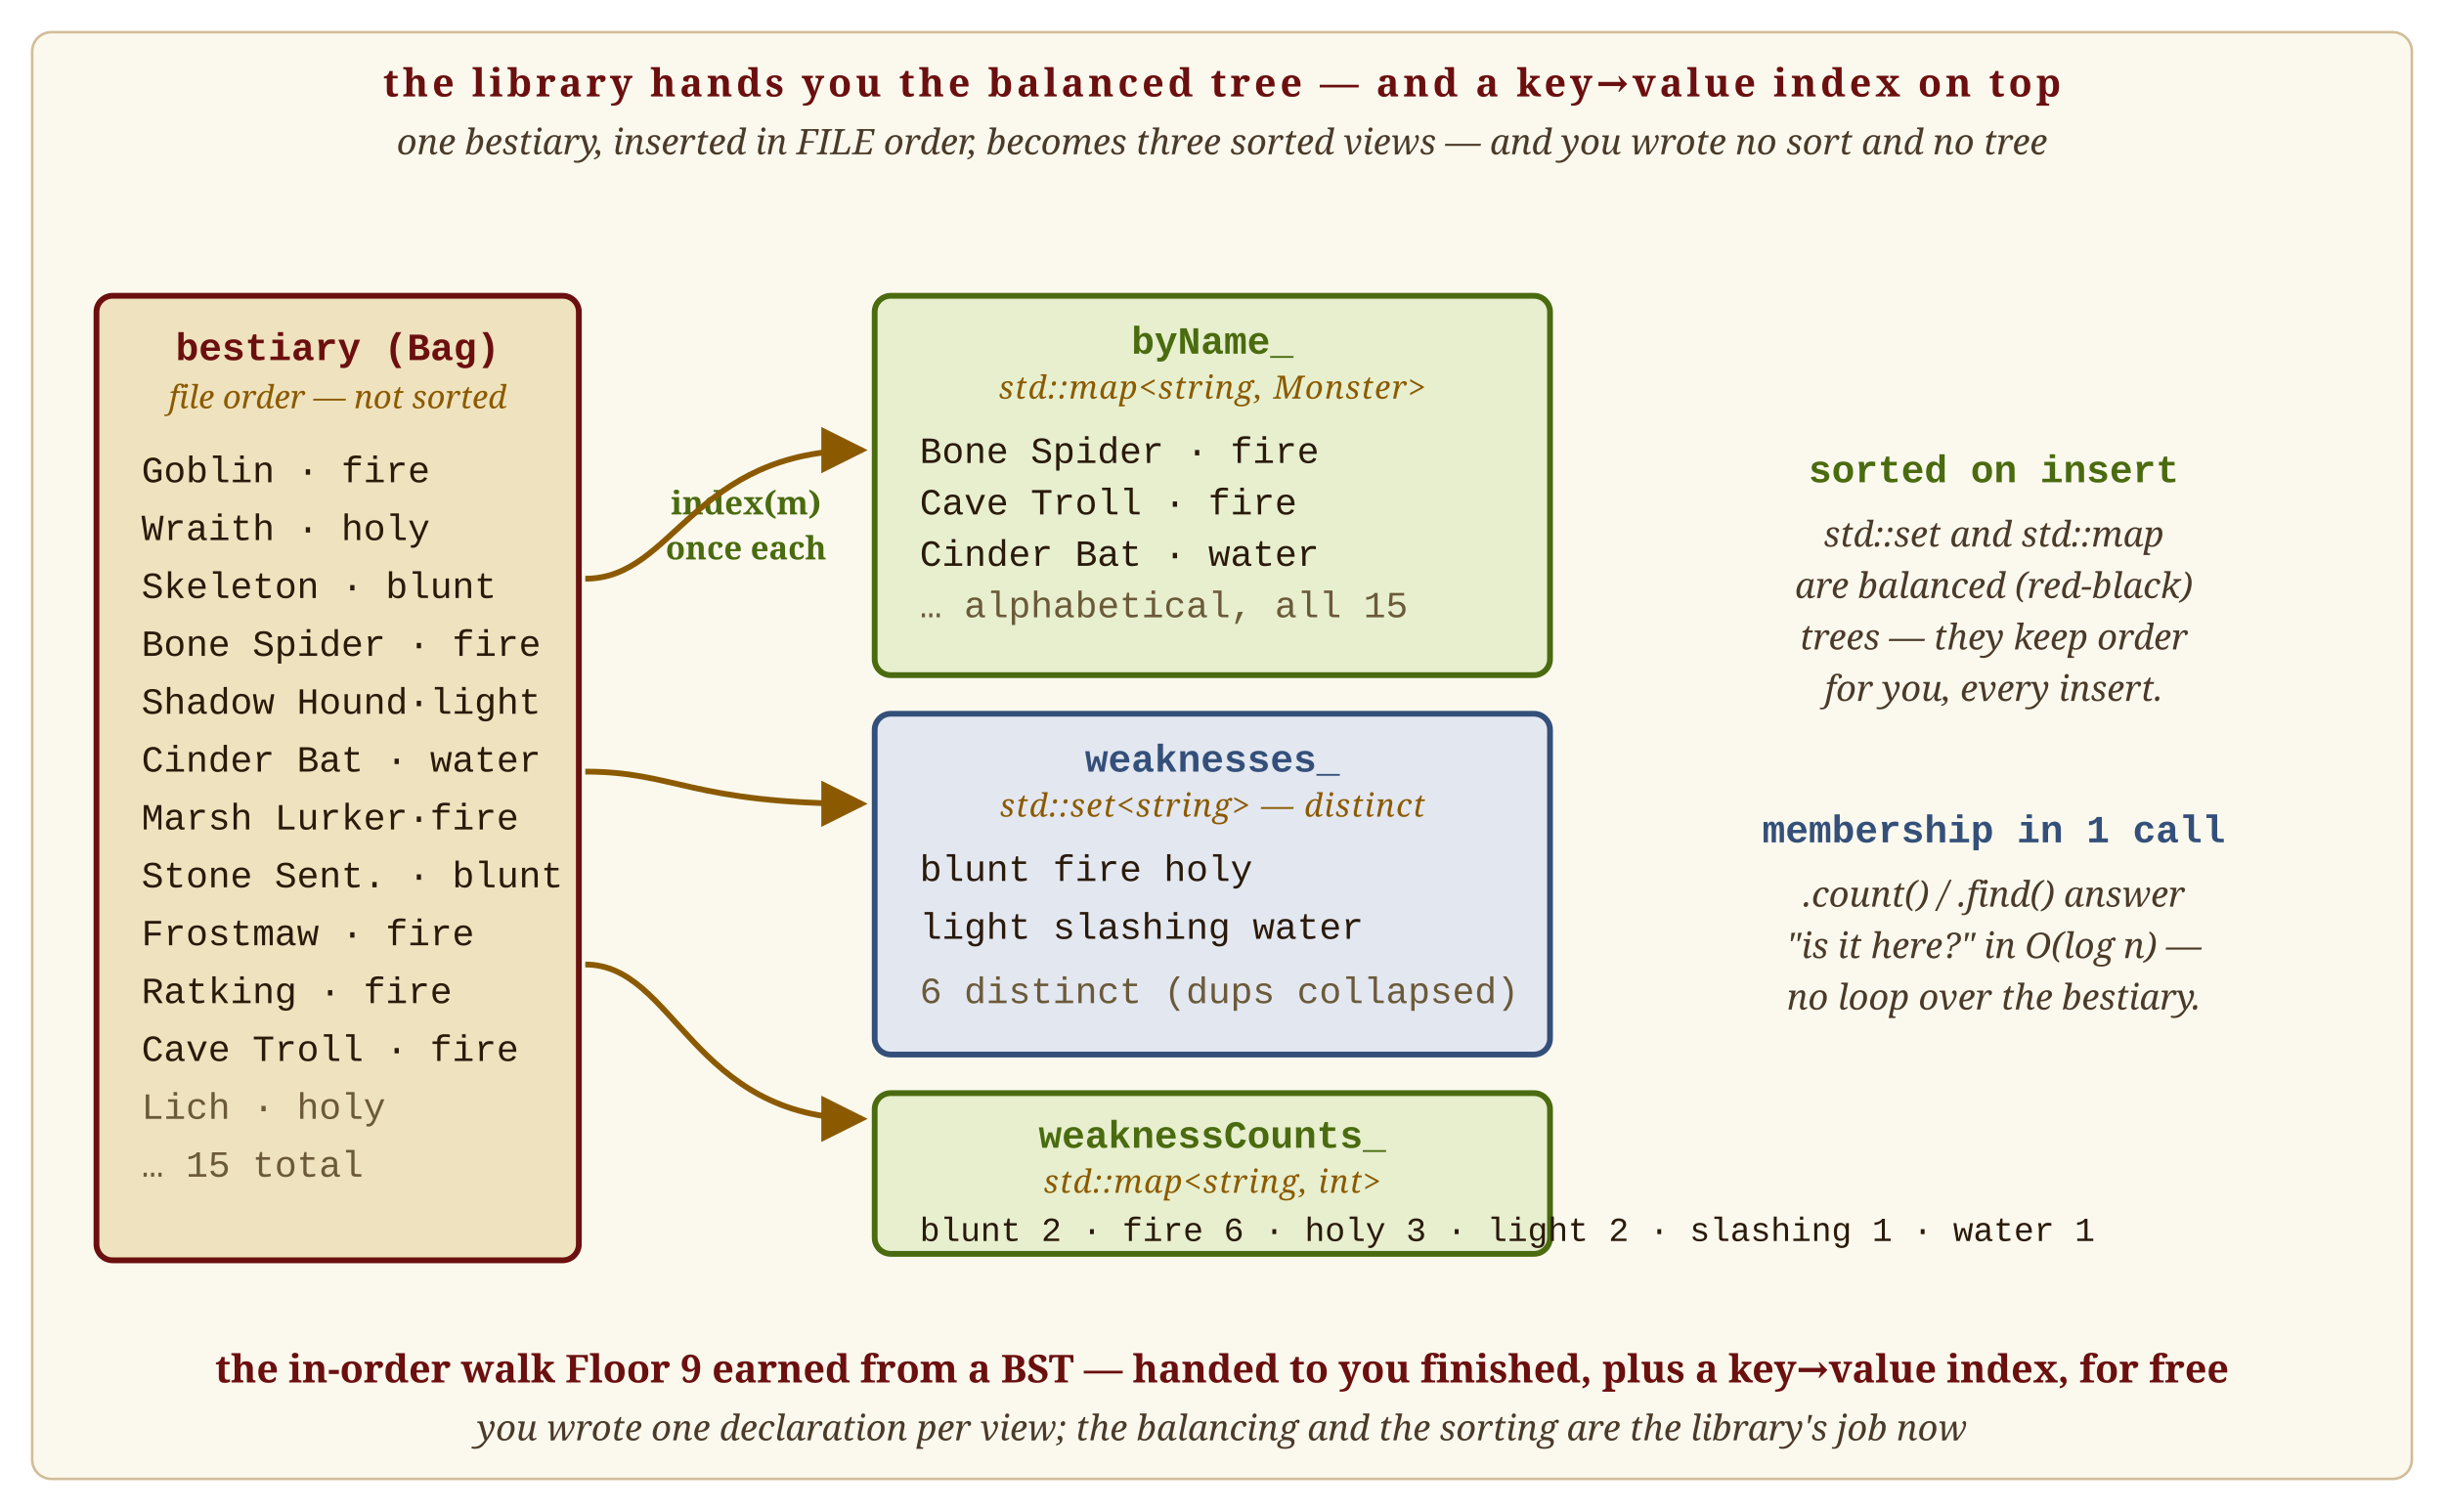
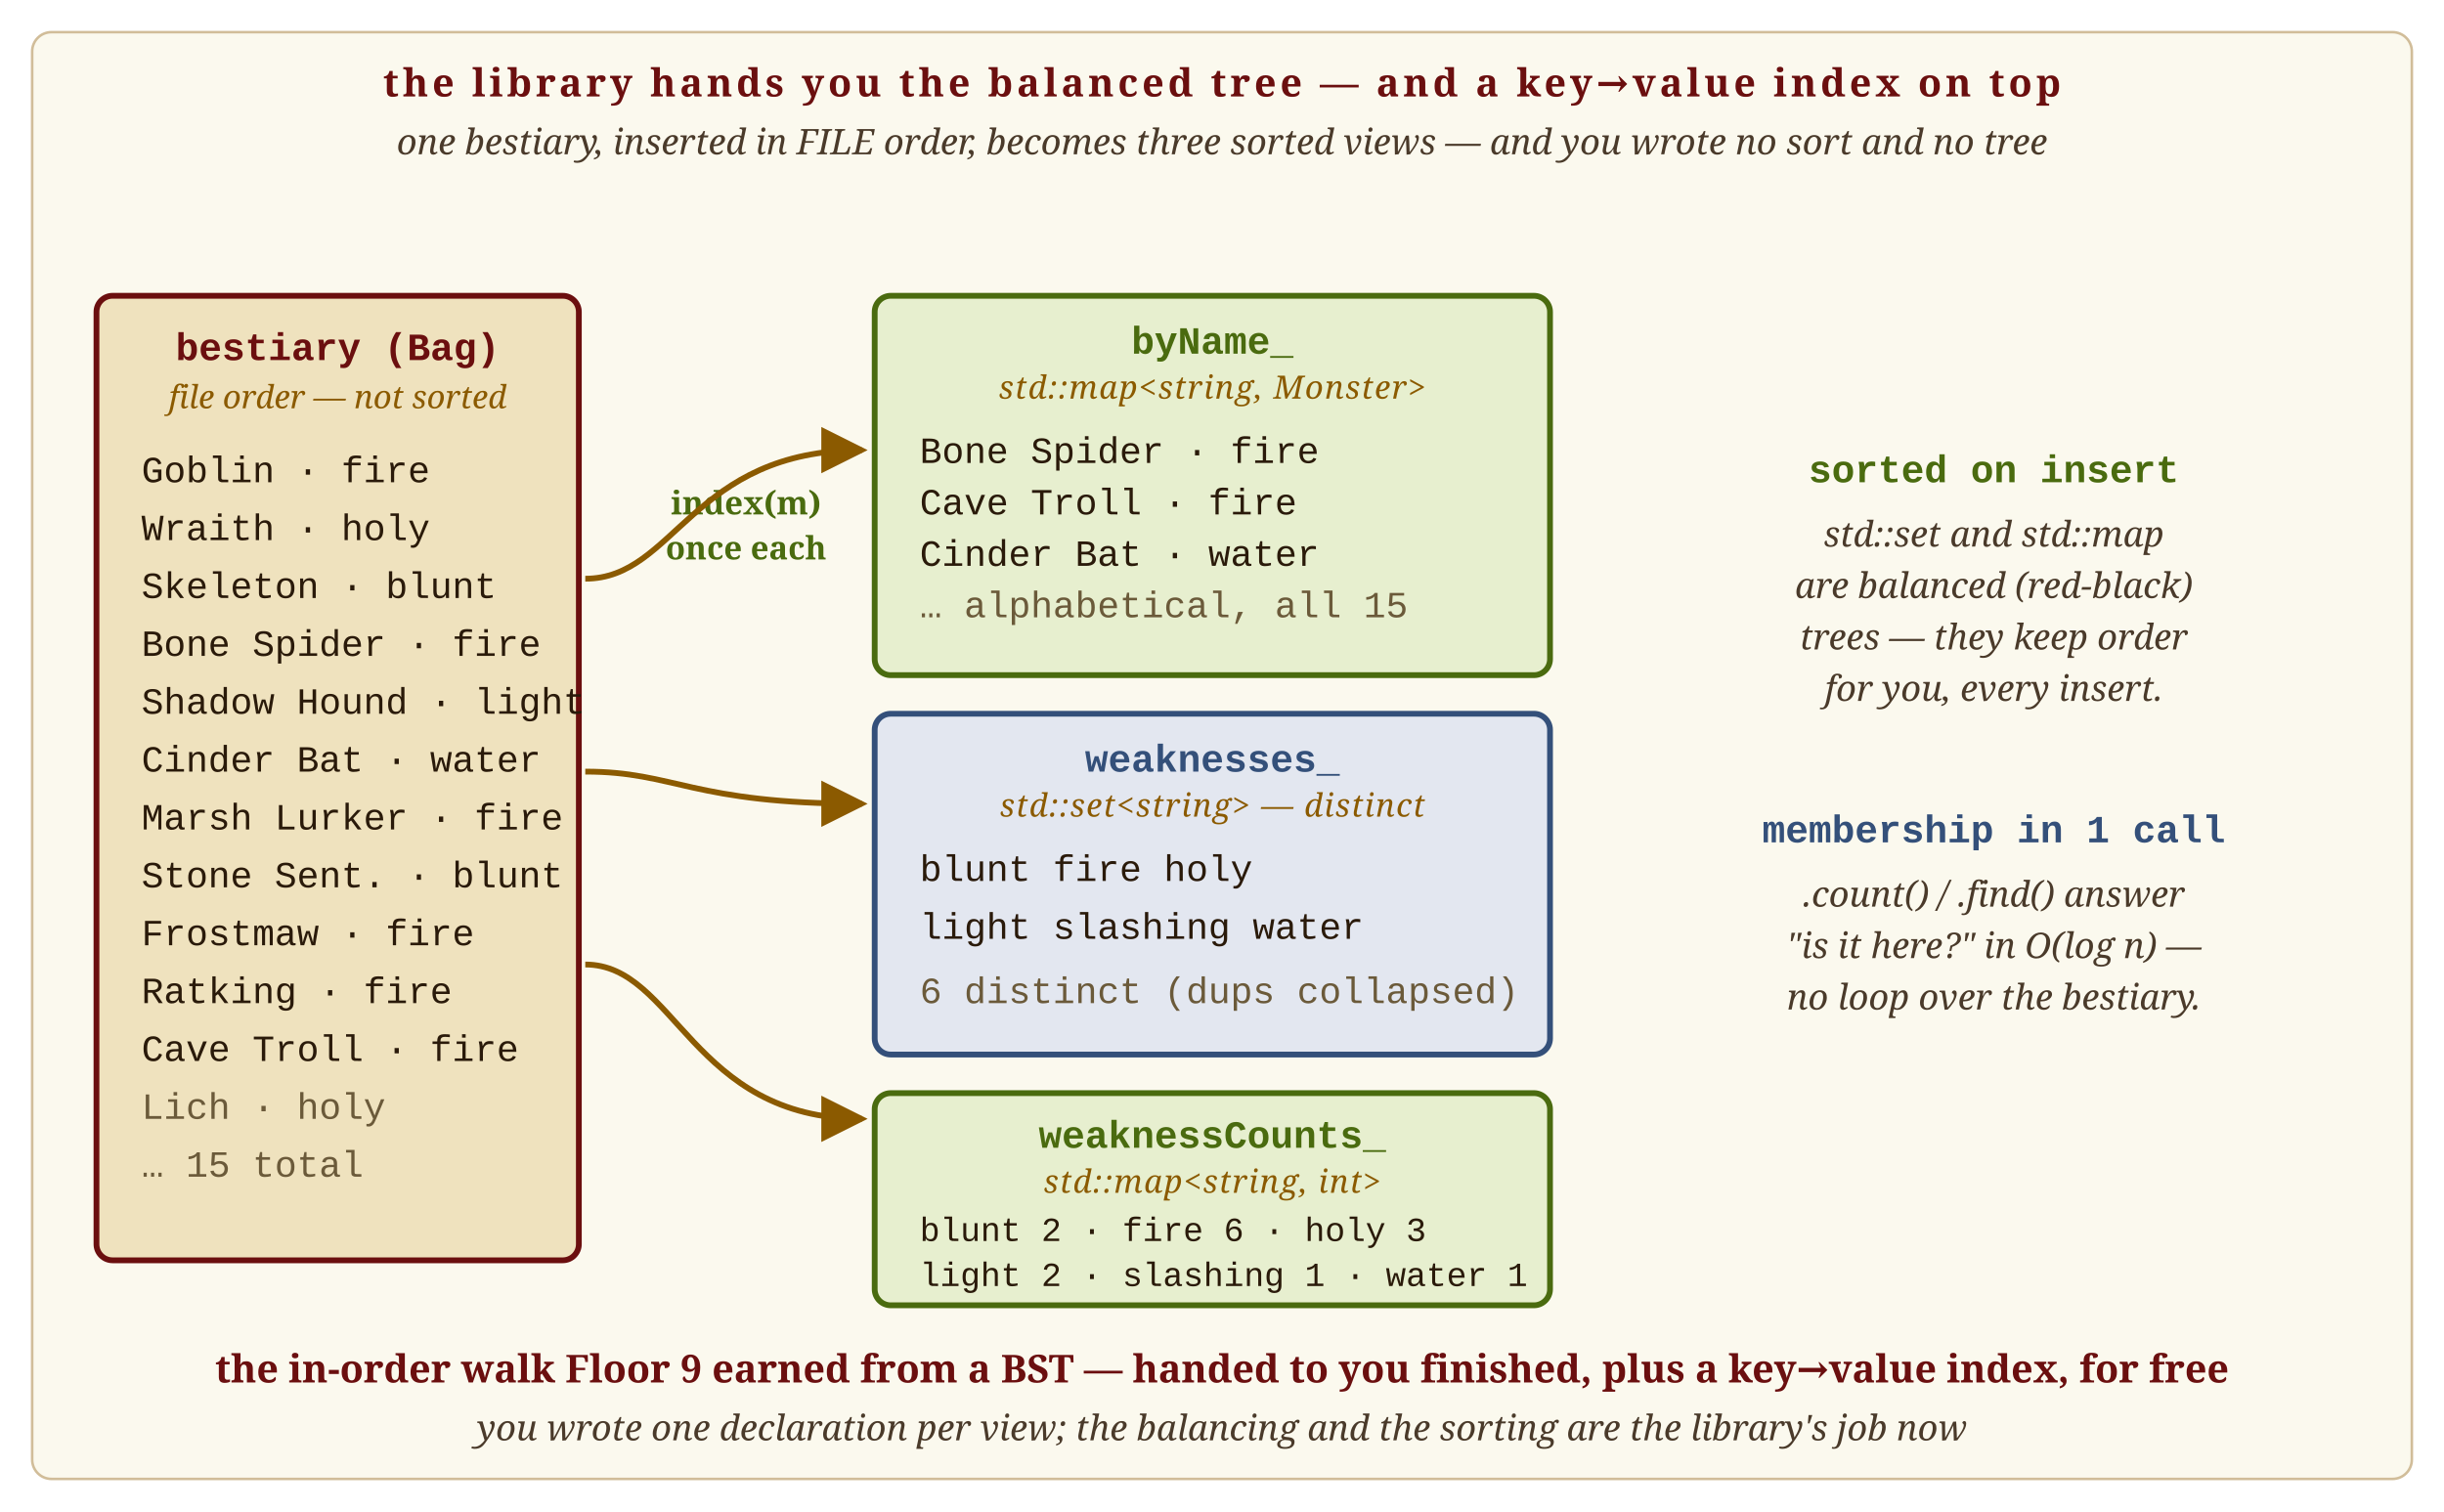
<svg xmlns="http://www.w3.org/2000/svg" viewBox="0 0 760 470" role="img" aria-labelledby="r3-title r3-desc">
  <style>
    .panel       { fill: #f6efd5; stroke: #8b5a00; stroke-width: 0.8; opacity: 0.4; }
    .box         { fill: #f2e4bc; stroke: #8b5a00; stroke-width: 1.4; }
    .box-src     { fill: #efe2be; stroke: #6b0f0f; stroke-width: 1.8; }
    .box-map     { fill: #e7efcf; stroke: #4a6b0f; stroke-width: 1.8; }
    .box-set     { fill: #e3e7f0; stroke: #34507a; stroke-width: 1.8; }
    .arrow       { stroke: #8b5a00; stroke-width: 1.8; fill: none; marker-end: url(#ah); }
    .row         { font-family: Consolas, 'Courier New', monospace; font-size: 11.5px; fill: #2a1a0a; text-anchor: start; }
    .row-dim     { font-family: Consolas, 'Courier New', monospace; font-size: 11.5px; fill: #6b5a3a; text-anchor: start; }
    .panel-title { font-family: Georgia, serif; font-size: 12px; fill: #6b0f0f; font-weight: 700; text-anchor: middle; text-transform: uppercase; letter-spacing: 0.10em; }
    .subtitle    { font-family: Georgia, serif; font-size: 11px; fill: #4a3a2a; font-style: italic; text-anchor: middle; }
    .col-title   { font-family: Consolas, 'Courier New', monospace; font-size: 12px; font-weight: 700; text-anchor: middle; }
    .col-map     { fill: #4a6b0f; }
    .col-set     { fill: #34507a; }
    .col-kind    { font-family: Georgia, serif; font-size: 10px; fill: #8b5a00; font-style: italic; text-anchor: middle; letter-spacing: 0.04em; }
    .src-title   { font-family: Consolas, 'Courier New', monospace; font-size: 12px; fill: #6b0f0f; font-weight: 700; text-anchor: middle; }
    .src-kind    { font-family: Georgia, serif; font-size: 10px; fill: #8b5a00; font-style: italic; text-anchor: middle; }
    .note-strong { font-family: Georgia, serif; font-size: 12px; fill: #6b0f0f; font-weight: 700; text-anchor: middle; }
    .tag         { font-family: Georgia, serif; font-size: 10px; fill: #4a6b0f; font-weight: 700; text-anchor: middle; }
  </style>
  <defs>
    <marker id="ah" markerWidth="9" markerHeight="9" refX="7" refY="4" orient="auto">
      <path d="M0,0 L8,4 L0,8 z" fill="#8b5a00" />
    </marker>
  </defs>
  <rect class="panel" x="10" y="10" width="740" height="450" rx="6" />
  <text class="panel-title" x="380" y="30">the library hands you the balanced tree — and a key→value index on top</text>
  <text class="subtitle" x="380" y="48">one bestiary, inserted in FILE order, becomes three sorted views — and you wrote no sort and no tree</text>
  <rect class="box-src" x="30" y="92" width="150" height="300" rx="5" />
  <text class="src-title" x="105" y="112">bestiary (Bag)</text>
  <text class="src-kind" x="105" y="127">file order — not sorted</text>
  <text class="row" x="44" y="150">Goblin · fire</text>
  <text class="row" x="44" y="168">Wraith · holy</text>
  <text class="row" x="44" y="186">Skeleton · blunt</text>
  <text class="row" x="44" y="204">Bone Spider · fire</text>
-   <text class="row" x="44" y="222">Shadow Hound·light</text>
+   <text class="row" x="44" y="222">Shadow Hound · light</text>
  <text class="row" x="44" y="240">Cinder Bat · water</text>
-   <text class="row" x="44" y="258">Marsh Lurker·fire</text>
+   <text class="row" x="44" y="258">Marsh Lurker · fire</text>
  <text class="row" x="44" y="276">Stone Sent. · blunt</text>
  <text class="row" x="44" y="294">Frostmaw · fire</text>
  <text class="row" x="44" y="312">Ratking · fire</text>
  <text class="row" x="44" y="330">Cave Troll · fire</text>
  <text class="row-dim" x="44" y="348">Lich · holy</text>
  <text class="row-dim" x="44" y="366">… 15 total</text>
  <text class="tag" x="232" y="160">index(m)</text>
  <text class="tag" x="232" y="174">once each</text>
  <path class="arrow" d="M182,180 C210,180 215,140 268,140" />
  <path class="arrow" d="M182,240 C210,240 215,250 268,250" />
  <path class="arrow" d="M182,300 C210,300 215,348 268,348" />
  <rect class="box-map" x="272" y="92" width="210" height="118" rx="5" />
  <text class="col-title col-map" x="377" y="110">byName_</text>
  <text class="col-kind" x="377" y="124">std::map&lt;string, Monster&gt;</text>
  <text class="row" x="286" y="144">Bone Spider · fire</text>
  <text class="row" x="286" y="160">Cave Troll · fire</text>
  <text class="row" x="286" y="176">Cinder Bat · water</text>
  <text class="row-dim" x="286" y="192">… alphabetical, all 15</text>
  <rect class="box-set" x="272" y="222" width="210" height="106" rx="5" />
  <text class="col-title col-set" x="377" y="240">weaknesses_</text>
  <text class="col-kind" x="377" y="254">std::set&lt;string&gt; — distinct</text>
  <text class="row" x="286" y="274">blunt   fire   holy</text>
  <text class="row" x="286" y="292">light   slashing   water</text>
  <text class="row-dim" x="286" y="312">6 distinct (dups collapsed)</text>
-   <rect class="box-map" x="272" y="340" width="210" height="50" rx="5" />
+   <rect class="box-map" x="272" y="340" width="210" height="66" rx="5" />
  <text class="col-title col-map" x="377" y="357">weaknessCounts_</text>
  <text class="col-kind" x="377" y="371">std::map&lt;string, int&gt;</text>
-   <text class="row" x="286" y="386" style="font-size:10.5px">blunt 2 · fire 6 · holy 3 · light 2 · slashing 1 · water 1</text>
+   <text class="row" x="286" y="386" style="font-size:10.5px">blunt 2 · fire 6 · holy 3</text>
+   <text class="row" x="286" y="400" style="font-size:10.5px">light 2 · slashing 1 · water 1</text>
  <text class="col-title col-map" x="620" y="150">sorted on insert</text>
  <text class="subtitle" x="620" y="170" style="text-anchor:middle">std::set and std::map</text>
  <text class="subtitle" x="620" y="186" style="text-anchor:middle">are balanced (red-black)</text>
  <text class="subtitle" x="620" y="202" style="text-anchor:middle">trees — they keep order</text>
  <text class="subtitle" x="620" y="218" style="text-anchor:middle">for you, every insert.</text>
  <text class="col-title col-set" x="620" y="262">membership in 1 call</text>
  <text class="subtitle" x="620" y="282" style="text-anchor:middle">.count() / .find() answer</text>
  <text class="subtitle" x="620" y="298" style="text-anchor:middle">"is it here?" in O(log n) —</text>
  <text class="subtitle" x="620" y="314" style="text-anchor:middle">no loop over the bestiary.</text>
  <text class="note-strong" x="380" y="430">the in-order walk Floor 9 earned from a BST — handed to you finished, plus a key→value index, for free</text>
  <text class="subtitle" x="380" y="448">you wrote one declaration per view; the balancing and the sorting are the library's job now</text>
</svg>
